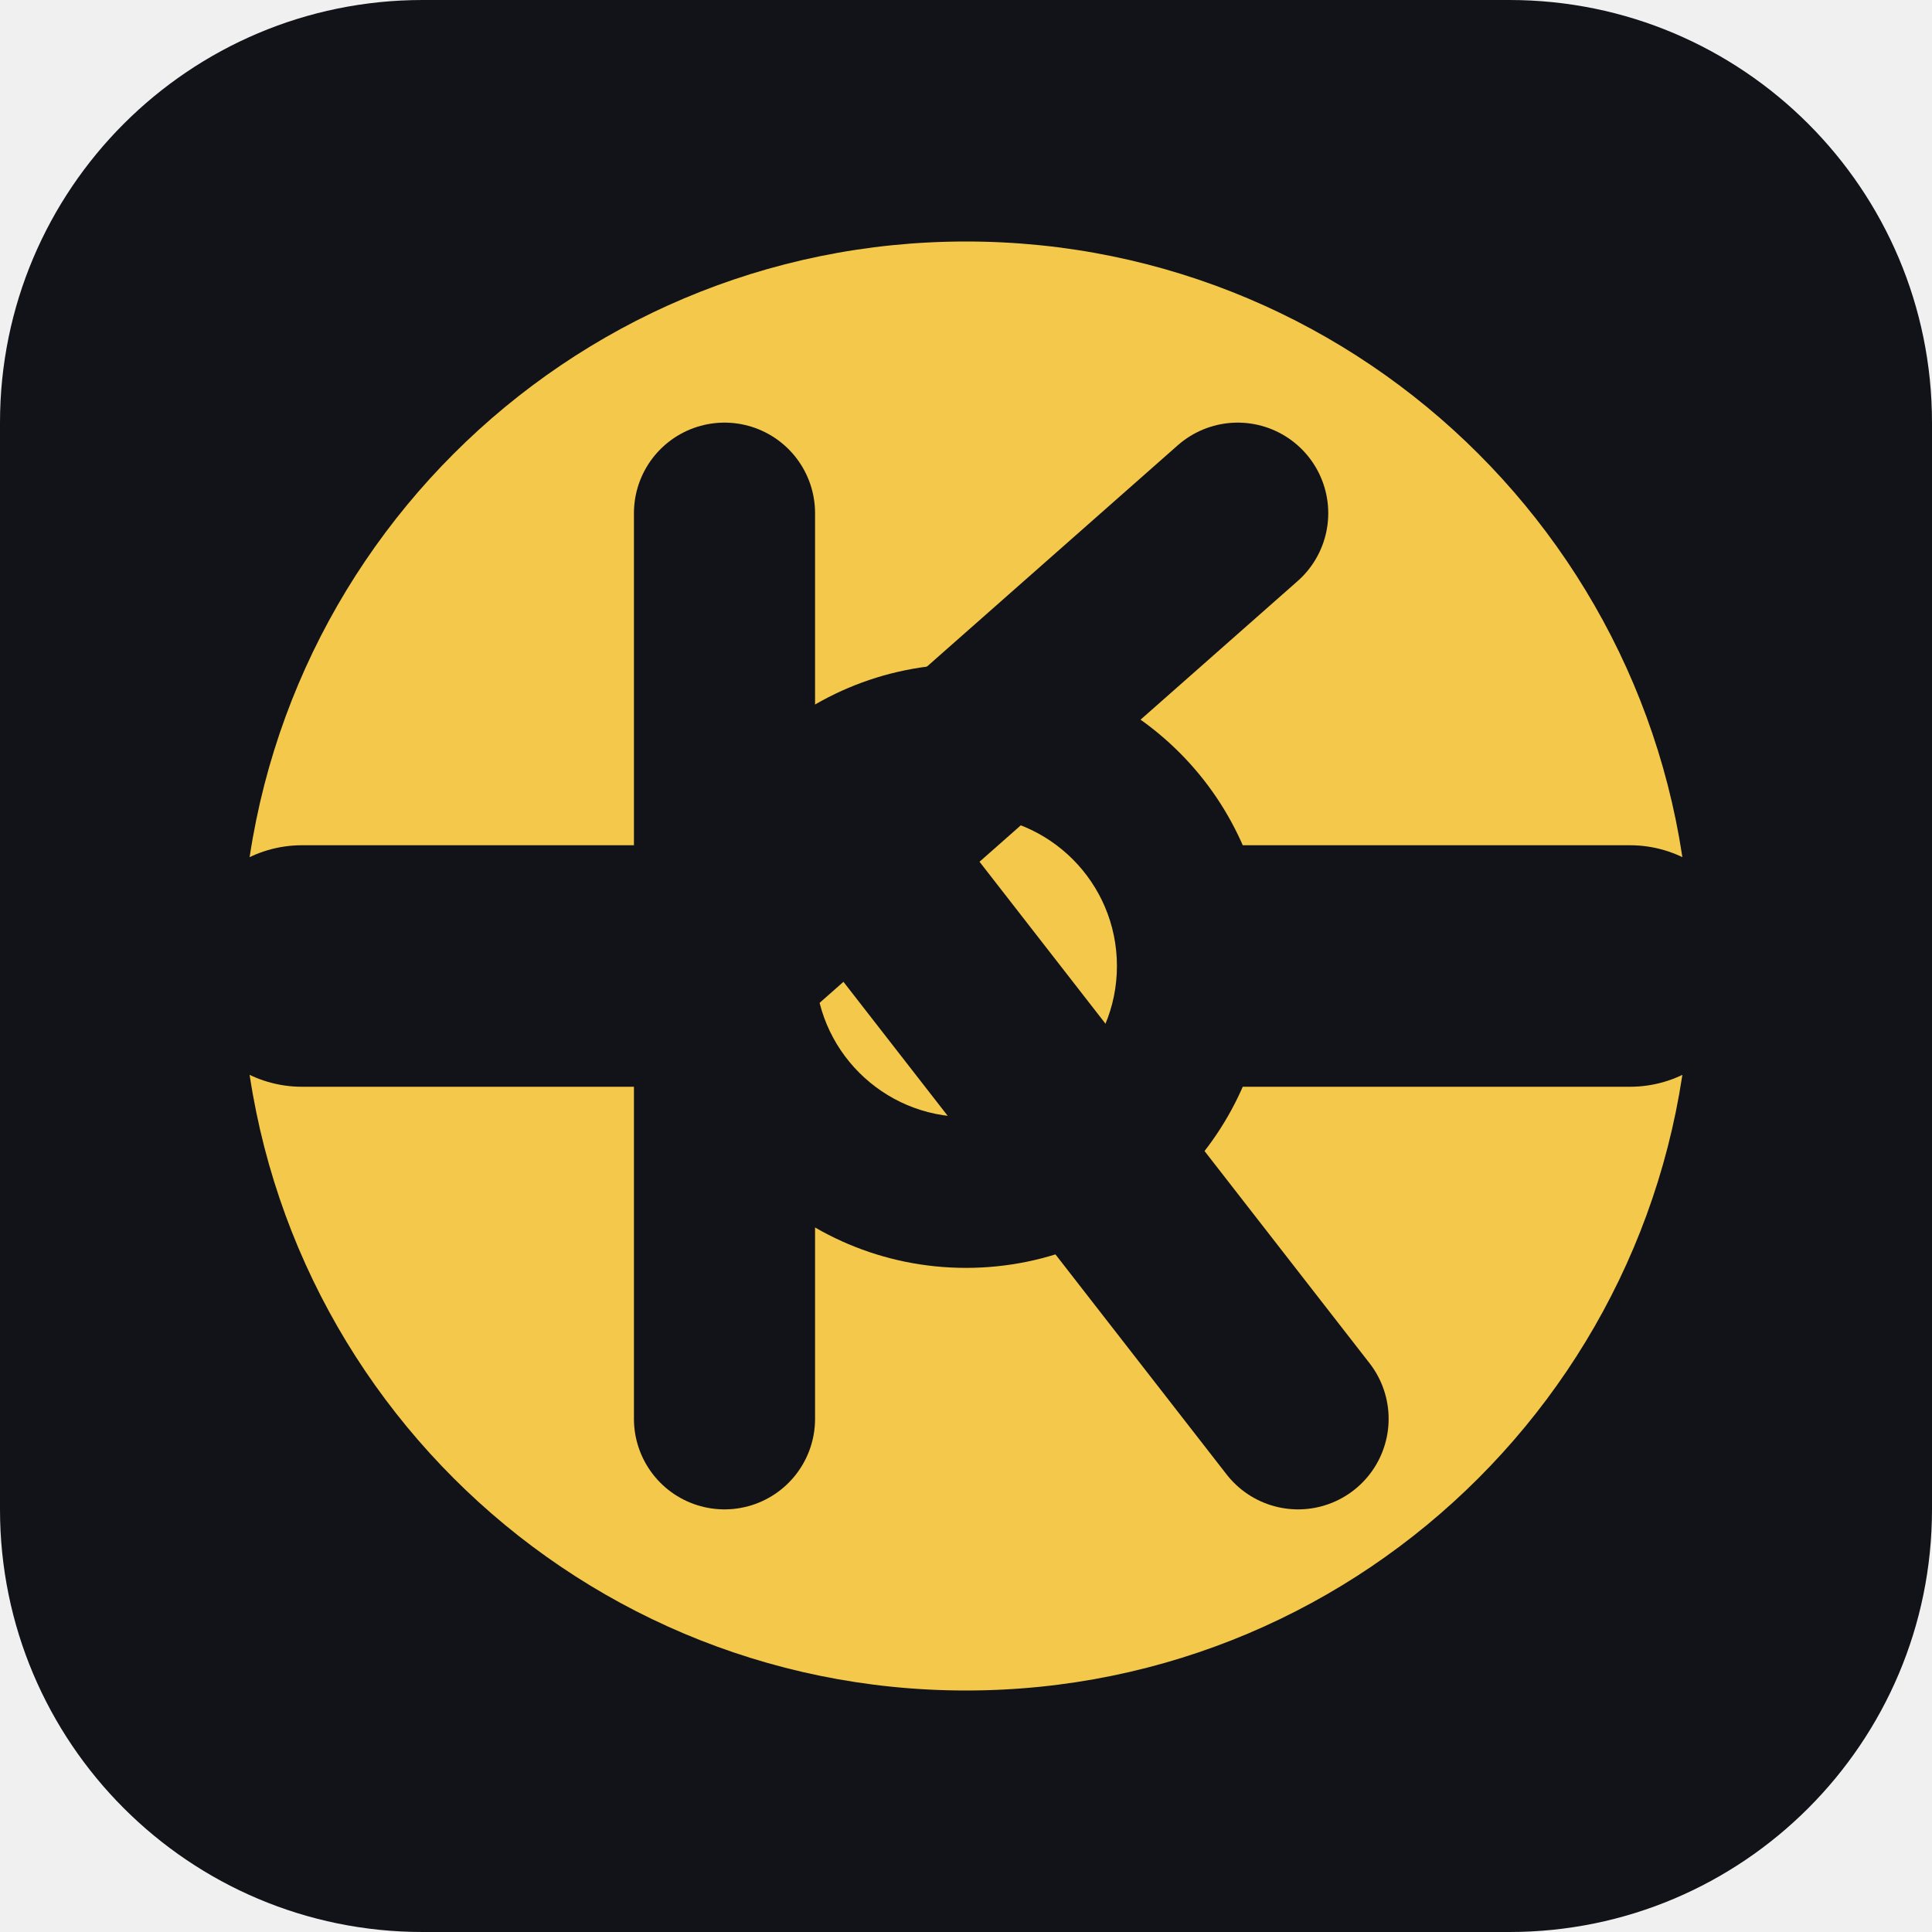
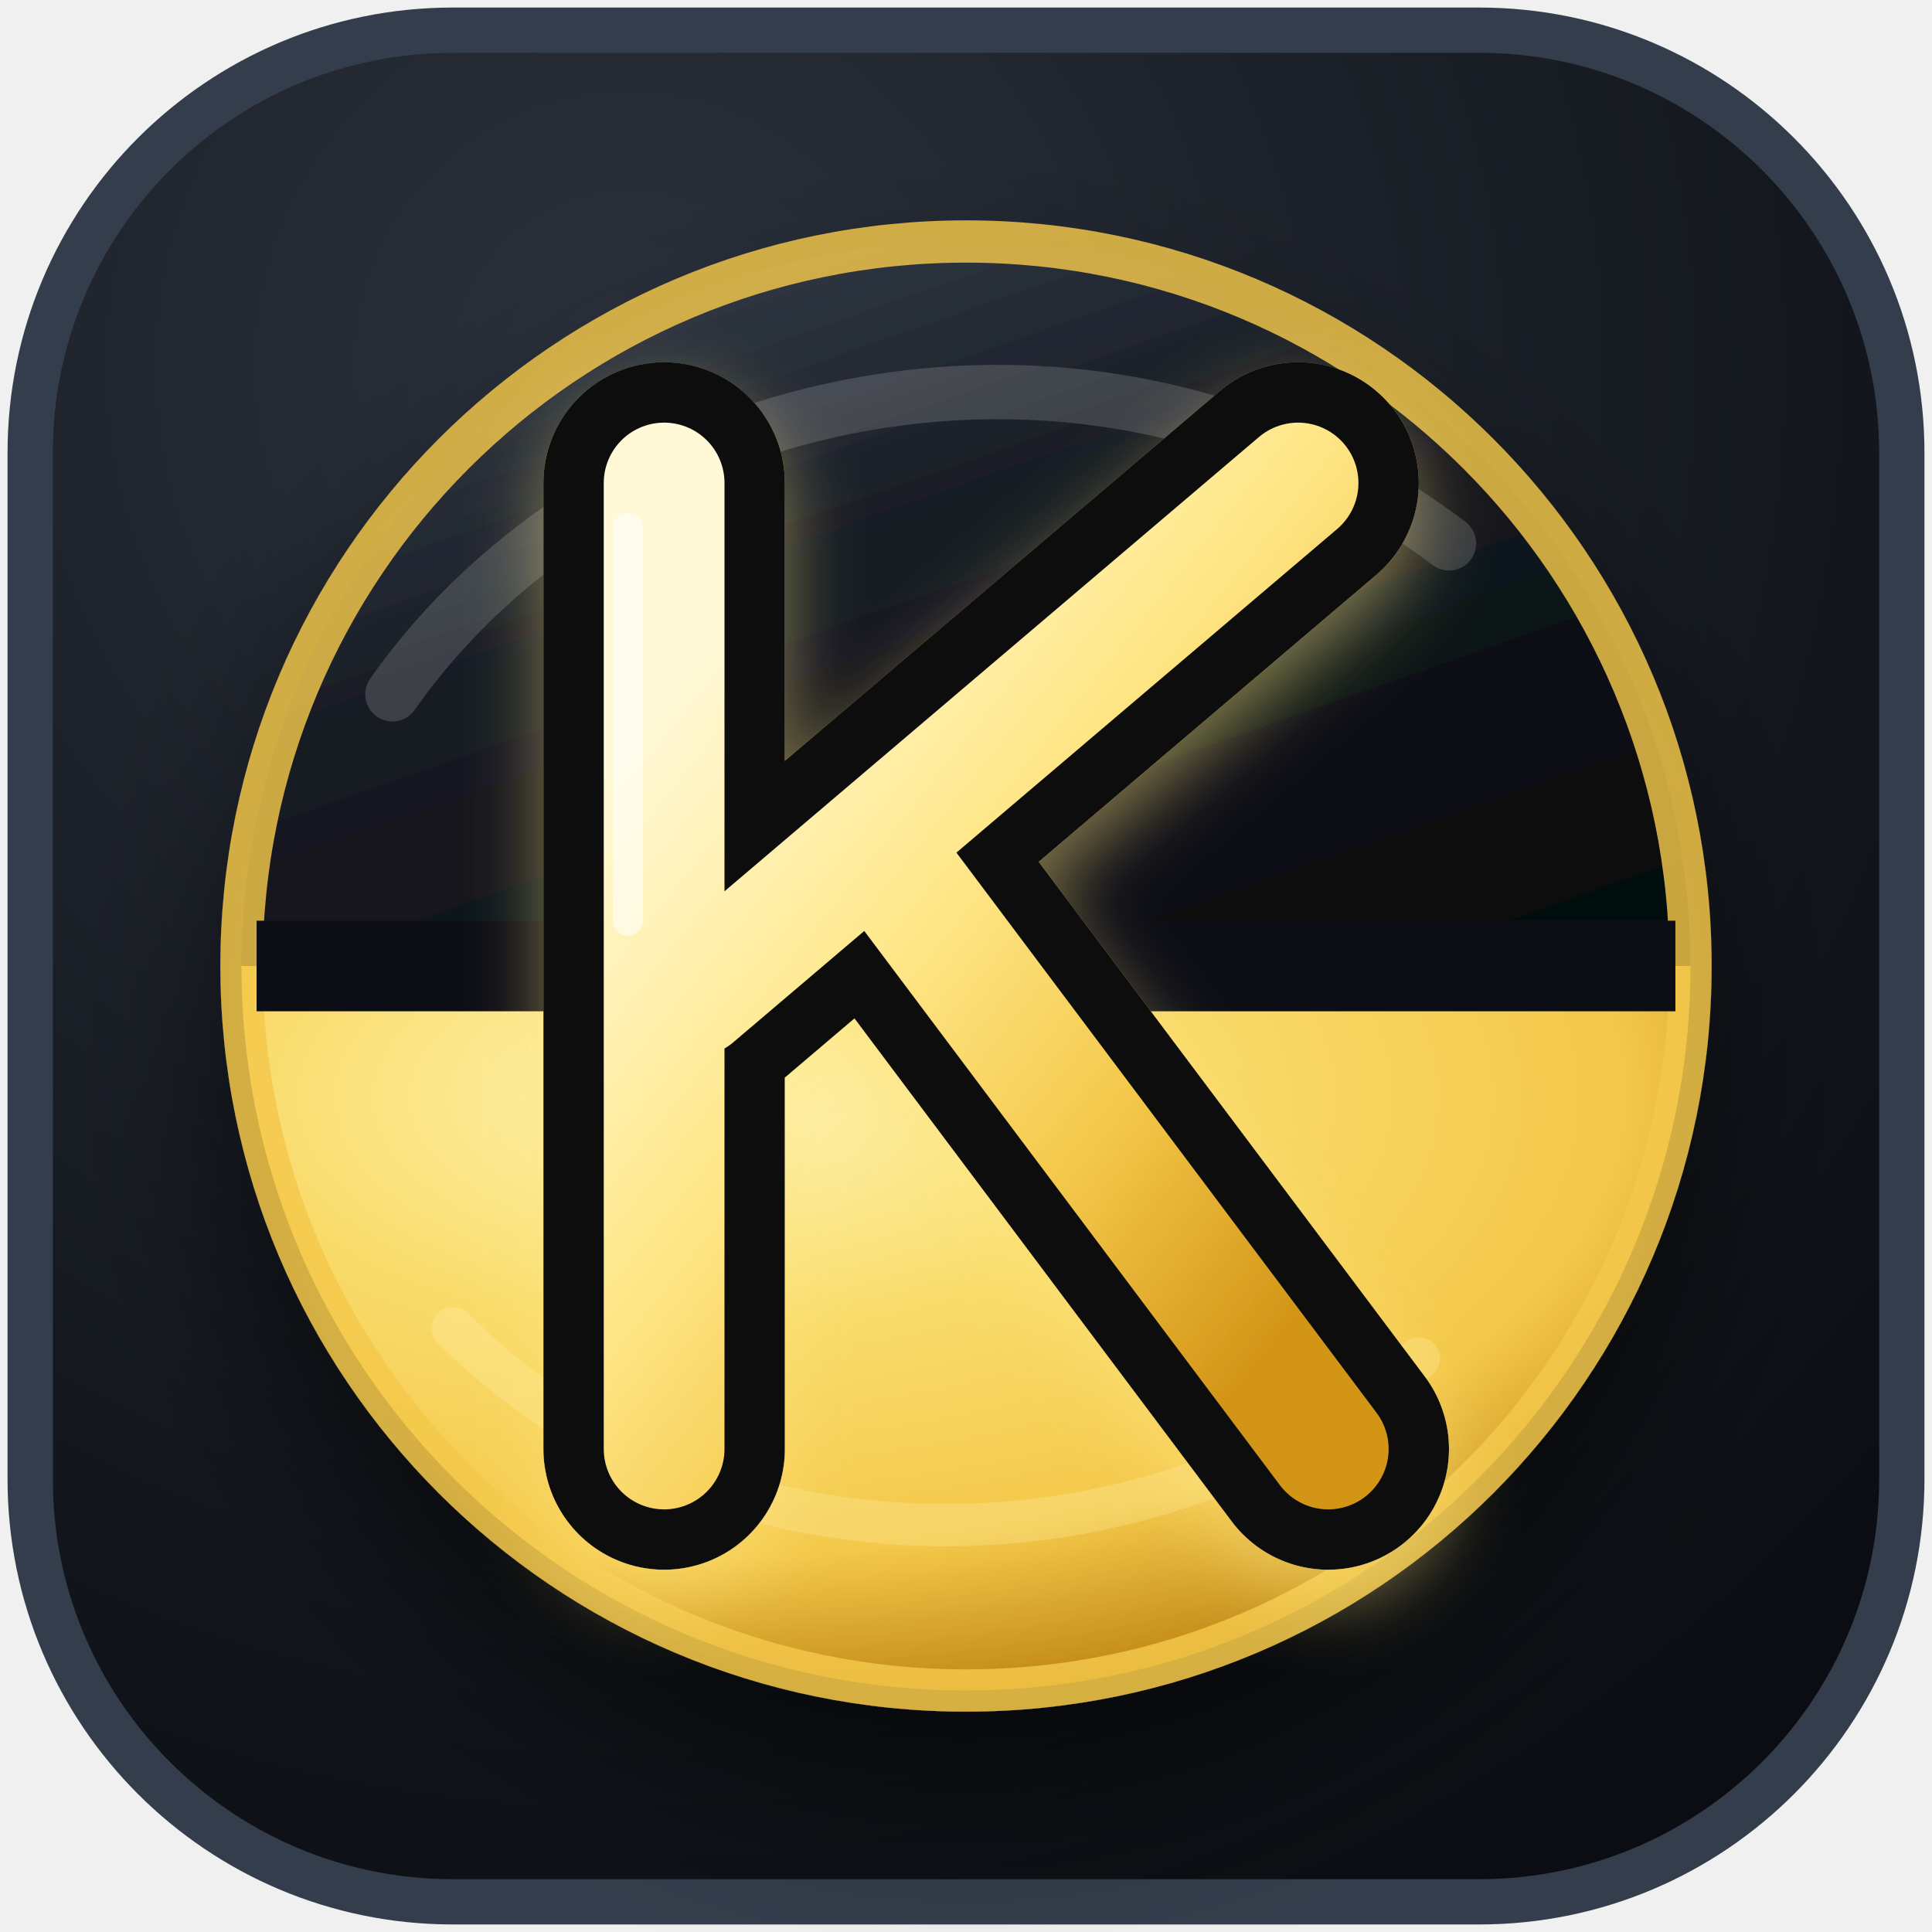
<svg xmlns="http://www.w3.org/2000/svg" viewBox="0 0 64 64">
-   <rect width="64" height="64" rx="14" fill="#111318" />
-   <circle cx="32" cy="32" r="24" fill="#f4c84a" />
-   <path d="M10 32h44" stroke="#111318" stroke-width="8" stroke-linecap="round" />
-   <circle cx="32" cy="32" r="10" fill="#111318" />
-   <circle cx="32" cy="32" r="5" fill="#f4c84a" />
-   <path d="M24 17v30M24 32l17-15M29 29l14 18" stroke="#111318" stroke-width="6" stroke-linecap="round" stroke-linejoin="round" />
+   <defs>
+     <radialGradient id="tile" cx="32%" cy="18%" r="92%">
+       <stop offset="0" stop-color="#2b313c" />
+       <stop offset="0.58" stop-color="#171b22" />
+       <stop offset="1" stop-color="#0b0d12" />
+     </radialGradient>
+     <radialGradient id="gold" cx="32%" cy="18%" r="88%">
+       <stop offset="0" stop-color="#fff4b5" />
+       <stop offset="0.36" stop-color="#f9dc6c" />
+       <stop offset="0.72" stop-color="#f4c84a" />
+       <stop offset="1" stop-color="#b77d0d" />
+     </radialGradient>
+     <linearGradient id="black" x1="0.12" y1="0" x2="0.82" y2="1">
+       <stop offset="0" stop-color="#3b4350" />
+       <stop offset="0.42" stop-color="#181c24" />
+       <stop offset="1" stop-color="#06080c" />
+     </linearGradient>
+     <linearGradient id="letter" x1="0.16" y1="0.08" x2="0.88" y2="0.92">
+       <stop offset="0" stop-color="#fff9d8" />
+       <stop offset="0.38" stop-color="#ffe88b" />
+       <stop offset="0.7" stop-color="#f4c84a" />
+       <stop offset="1" stop-color="#d39517" />
+     </linearGradient>
+     <clipPath id="ball">
+       <circle cx="32" cy="32" r="24" />
+     </clipPath>
+     <filter id="ball-shadow" x="-30%" y="-30%" width="160%" height="180%">
+       <feDropShadow dx="0" dy="3" stdDeviation="2.5" flood-color="#000" flood-opacity="0.58" />
+     </filter>
+     <filter id="letter-glow" x="-60%" y="-60%" width="220%" height="220%">
+       <feDropShadow dx="0" dy="1" stdDeviation="1.2" flood-color="#ffe681" flood-opacity="0.48" />
+     </filter>
+   </defs>
+   <rect x="1" y="1" width="62" height="62" rx="14" fill="url(#tile)" stroke="#343d4b" stroke-width="1.5" />
+   <g filter="url(#ball-shadow)">
+     <g clip-path="url(#ball)">
+       <path d="M8 32a24 24 0 0 1 48 0H8Z" fill="url(#black)" />
+       <path d="M8 32a24 24 0 0 0 48 0H8Z" fill="url(#gold)" />
+       <path d="M13 23c7-10 23-14 35-5" fill="none" stroke="#fff" stroke-width="1.8" stroke-linecap="round" opacity="0.16" />
+       <path d="M15 44c8 8 22 9 32 1" fill="none" stroke="#fff5bd" stroke-width="1.4" stroke-linecap="round" opacity="0.24" />
+     </g>
+     <circle cx="32" cy="32" r="24" fill="none" stroke="#f4c84a" stroke-width="1.4" opacity="0.82" />
+     <path d="M8.5 32h47" stroke="#0d1016" stroke-width="3" />
+   </g>
+   <g fill="none" stroke-linecap="round" stroke-linejoin="round" filter="url(#letter-glow)">
+     <path d="M22 16v32M23 33l20-17M29 28l15 20" stroke="#090b0f" stroke-width="8" />
+     <path d="M22 16v32M23 33l20-17M29 28l15 20" stroke="url(#letter)" stroke-width="4" />
+     <path d="M20.8 17.5v13" stroke="#fff" stroke-width="1" opacity="0.55" />
+   </g>
</svg>
